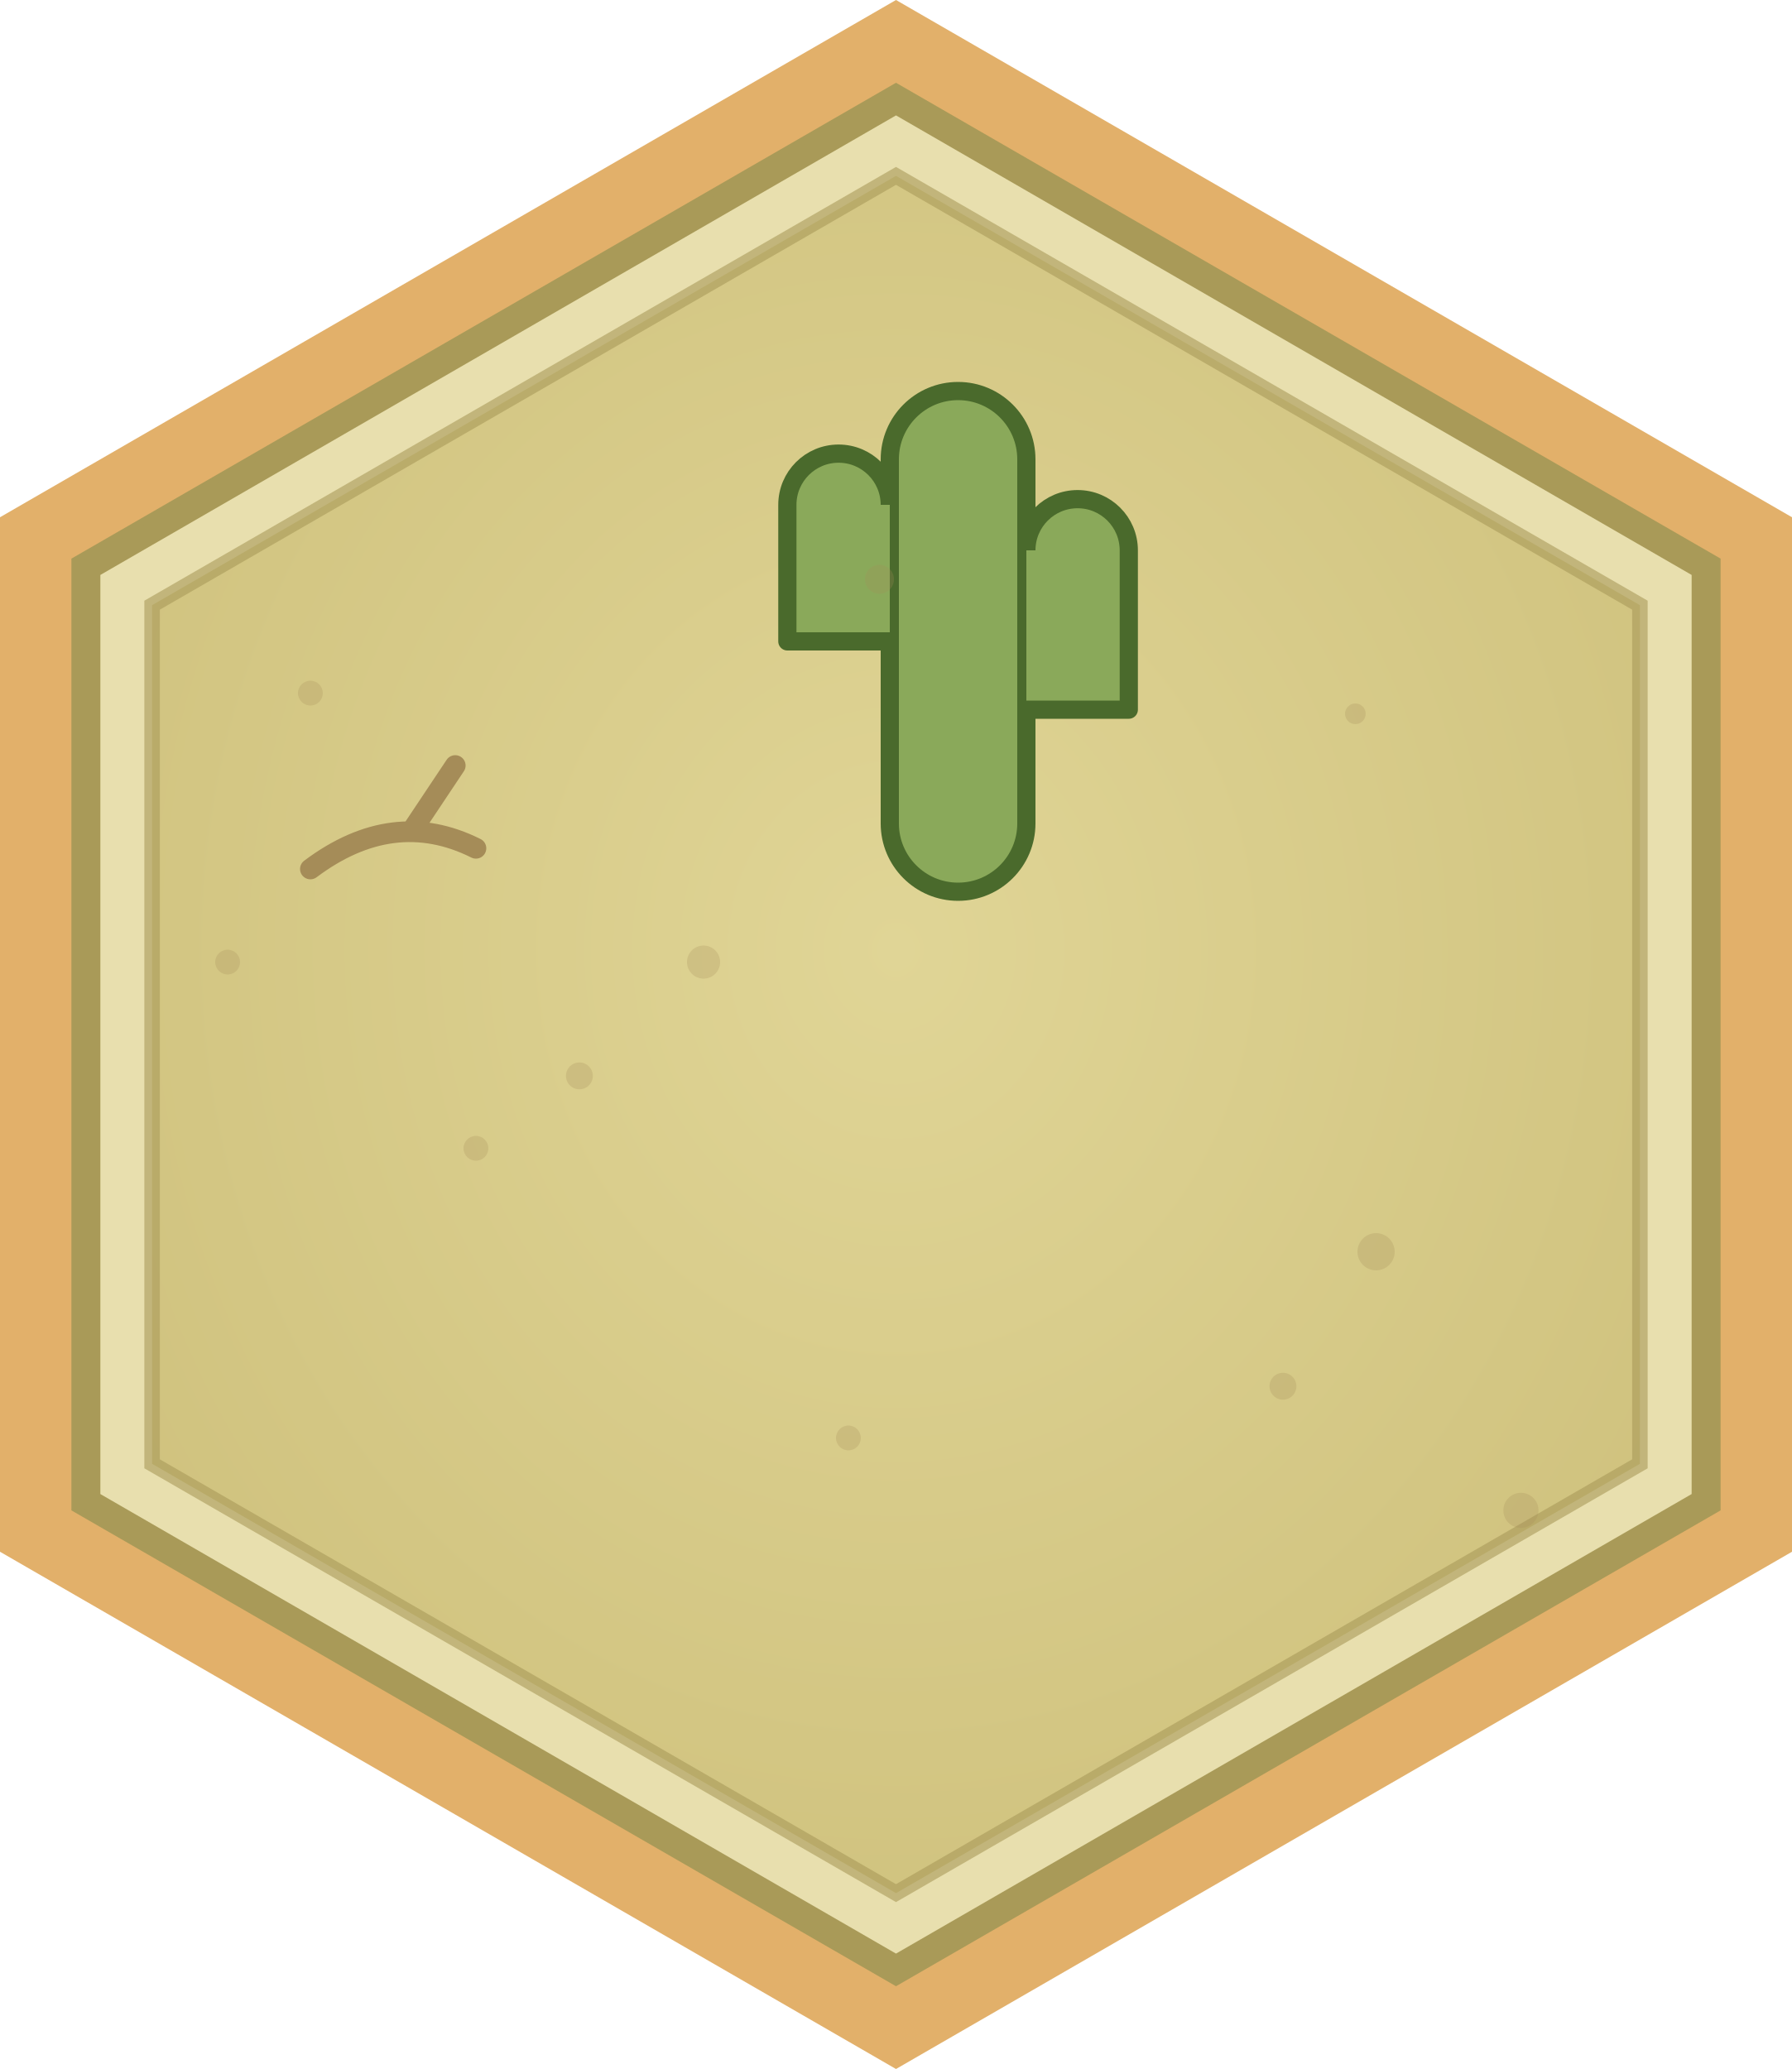
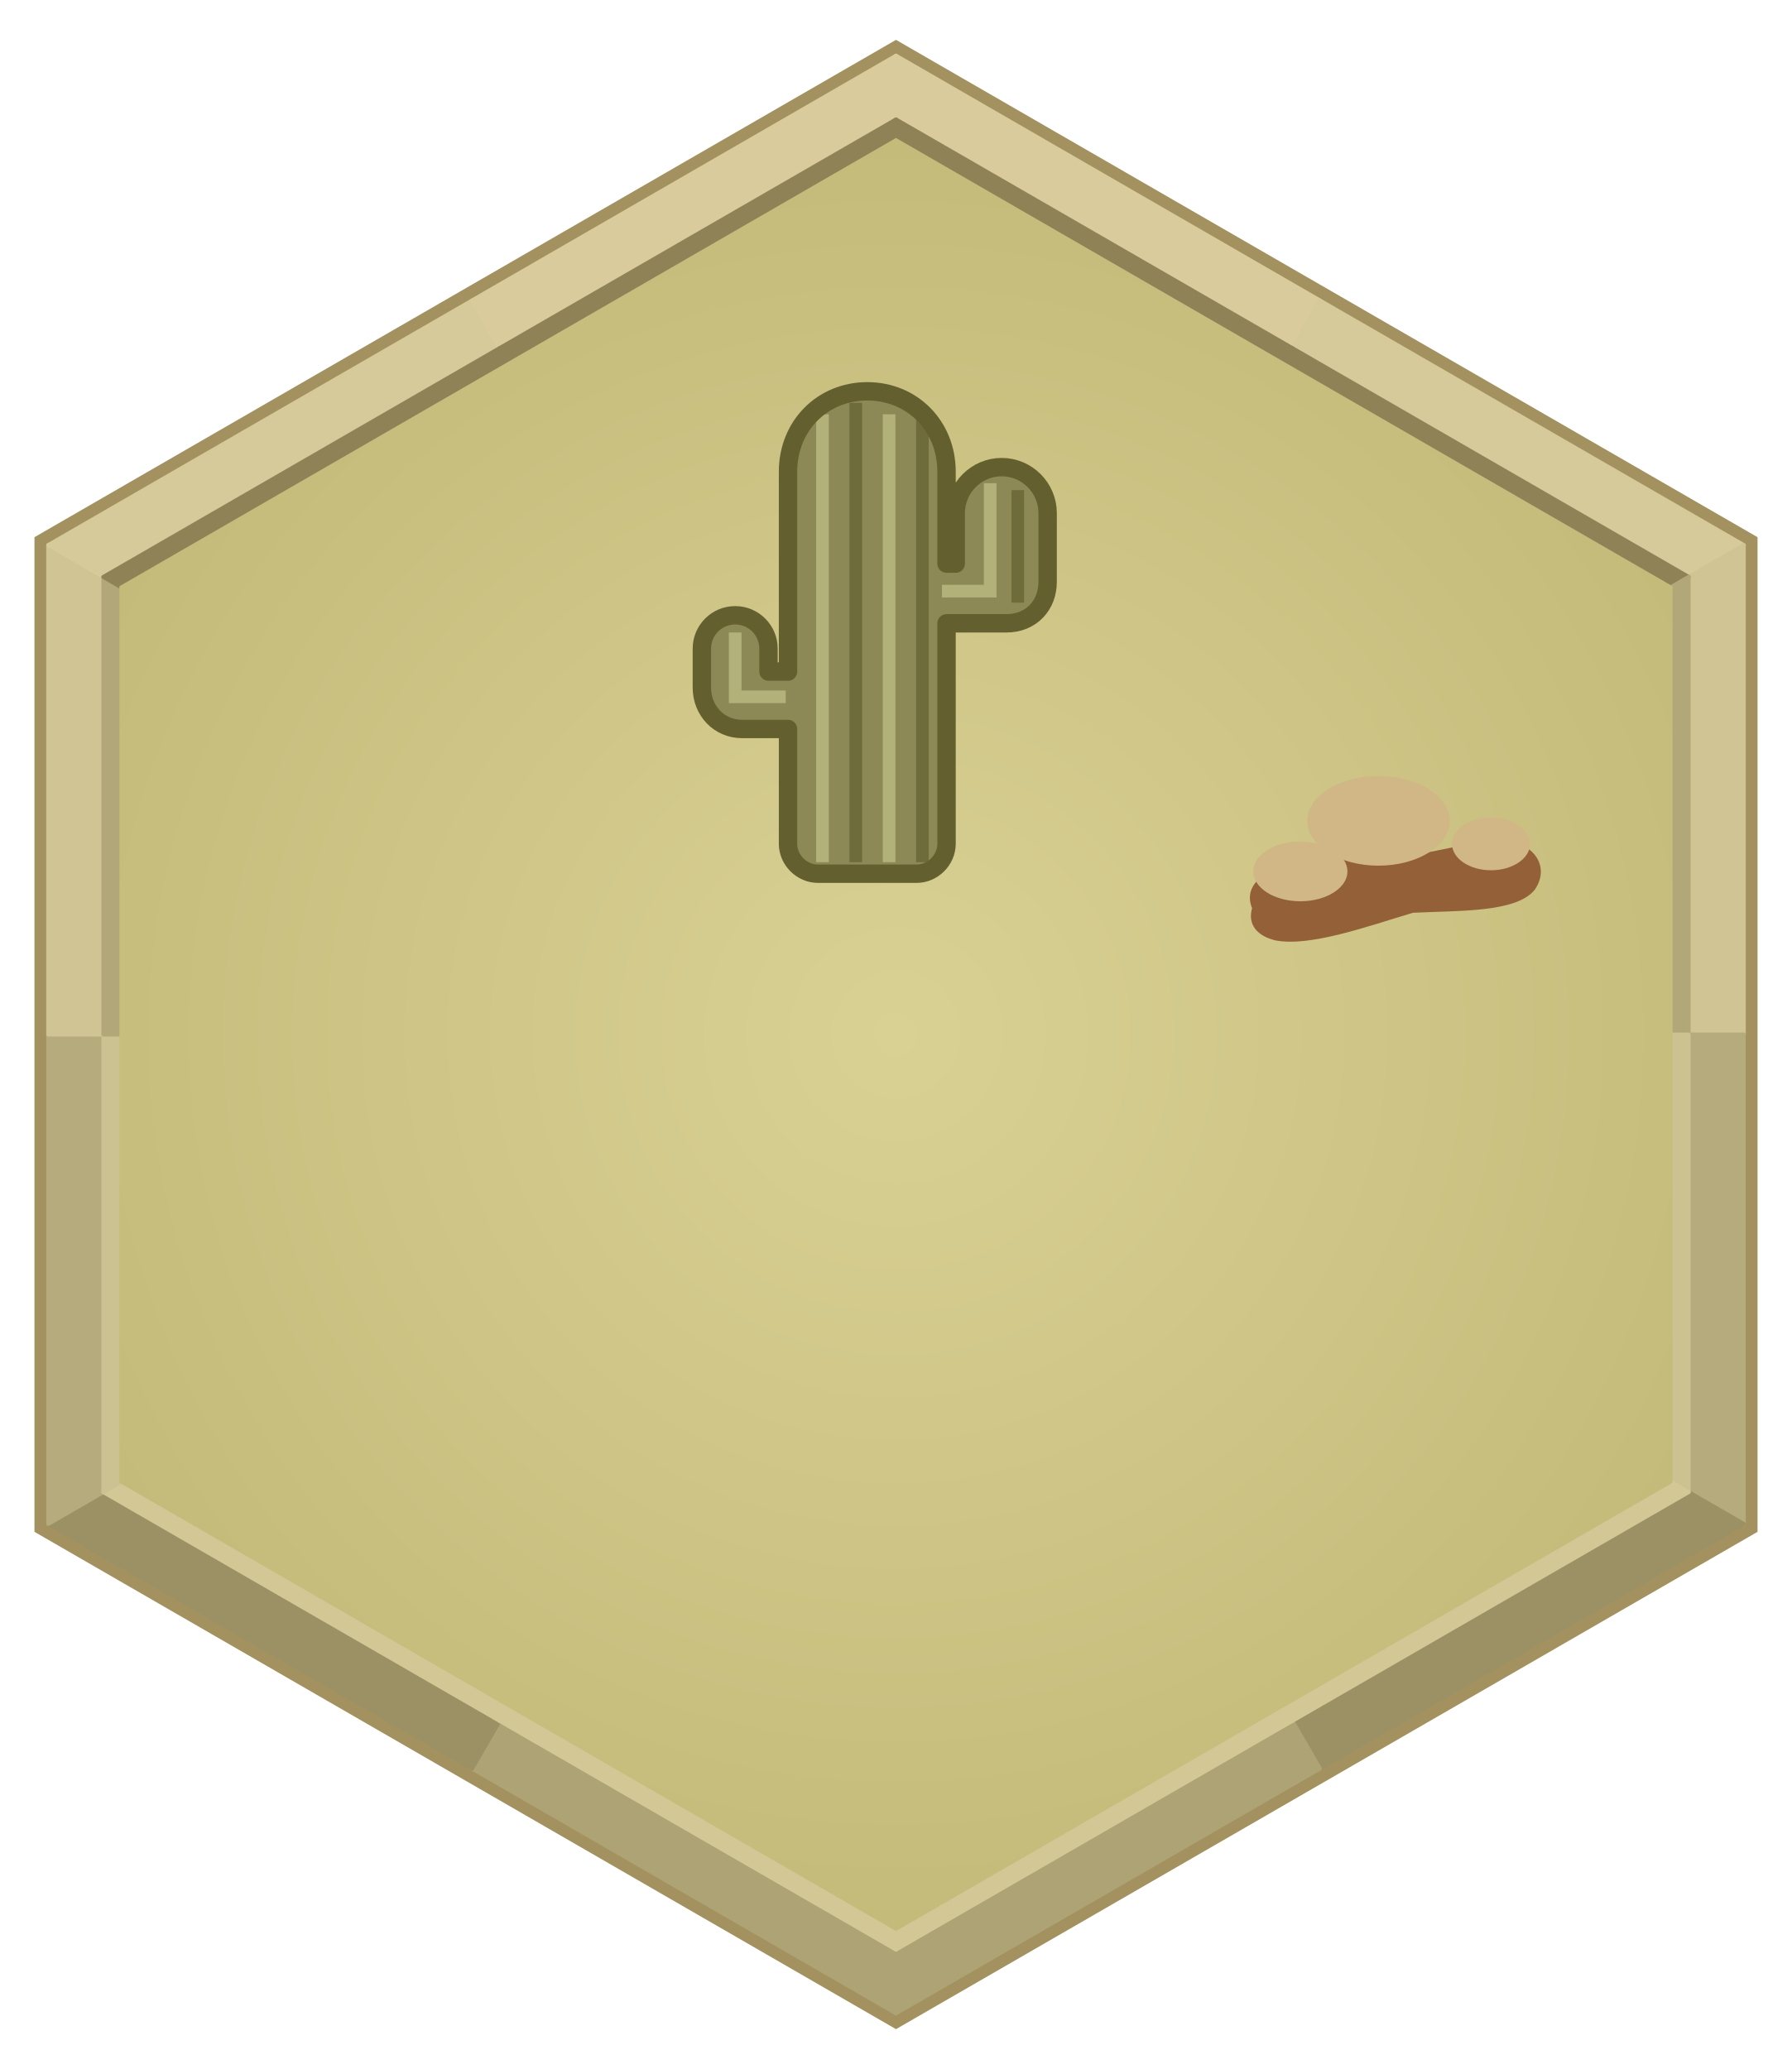
- <svg xmlns="http://www.w3.org/2000/svg" viewBox="0 0 173.2 200" width="173.2" height="200">
+ <svg xmlns="http://www.w3.org/2000/svg" width="173.2" height="200" viewBox="-78 -90.067 156 180.133">
  <defs>
-     <radialGradient id="gd" cx=".5" cy=".45" r=".7">
-       <stop offset="0" stop-color="#e0d596" />
-       <stop offset="1" stop-color="#cdbf7a" />
+     <radialGradient id="f" cx="0" cy="0" r="78.1" gradientUnits="userSpaceOnUse">
+       <stop offset="0" stop-color="#d9d094" />
+       <stop offset="1" stop-color="#c4bb7a" />
    </radialGradient>
-     <clipPath id="cd">
-       <polygon points="86.6,16.0 159.3,58.0 159.3,142.0 86.6,184.0 13.9,142.0 13.9,58.0" />
-     </clipPath>
  </defs>
-   <polygon points="86.6,0.0 173.2,50.0 173.2,150.0 86.6,200.0 -0.0,150.0 -0.0,50.0" fill="#e2b06a" />
-   <polygon points="86.6,8.0 166.3,54.0 166.3,146.0 86.6,192.0 6.9,146.0 6.9,54.0" fill="#a99a58" />
-   <polygon points="86.6,8.0 166.3,54.0 166.3,146.0 86.6,192.0 6.9,146.0 6.9,54.0" fill="#e8dfae" clip-path="polygon(0 0,100% 0,0 100%)" opacity=".0" />
-   <polygon points="86.6,10.0 164.5,55.0 164.5,145.0 86.6,190.0 8.7,145.0 8.7,55.0" fill="#e8dfae" stroke="#a99a58" stroke-width="2" />
-   <polygon points="86.6,17.0 158.5,58.5 158.5,141.5 86.6,183.0 14.7,141.5 14.7,58.5" fill="url(#gd)" stroke="#a99a58" stroke-width="1.5" stroke-opacity=".6" />
-   <g clip-path="url(#cd)">
-     <g transform="translate(92.6 62) scale(1.1)" stroke="#4a6a2c" stroke-width="1.6" stroke-linejoin="round" fill="#8aa95a">
-       <rect x="-6" y="-22" width="12" height="44" rx="6" />
-       <path d="M-6,0 h-9 v-12 a4.5,4.5 0 0 1 9,0" />
-       <path d="M6,6 h9 v-14 a4.5,4.5 0 0 0 -9,0" />
-     </g>
-     <path d="M30,84 q8,-6 16,-2 M40,80 l4,-6" stroke="#a58c58" stroke-width="2" fill="none" stroke-linecap="round" />
-     <circle cx="22" cy="93" r="1.2" fill="#a58c58" opacity="0.25" />
-     <circle cx="85" cy="56" r="1.4" fill="#a58c58" opacity="0.25" />
-     <circle cx="30" cy="67" r="1.2" fill="#a58c58" opacity="0.25" />
-     <circle cx="145" cy="36" r="1.6" fill="#a58c58" opacity="0.25" />
-     <circle cx="46" cy="111" r="1.2" fill="#a58c58" opacity="0.25" />
-     <circle cx="82" cy="139" r="1.2" fill="#a58c58" opacity="0.25" />
-     <circle cx="36" cy="43" r="0.9" fill="#a58c58" opacity="0.25" />
-     <circle cx="133" cy="121" r="1.8" fill="#a58c58" opacity="0.25" />
-     <circle cx="112" cy="28" r="1.5" fill="#a58c58" opacity="0.25" />
-     <circle cx="124" cy="134" r="1.3" fill="#a58c58" opacity="0.25" />
-     <circle cx="68" cy="93" r="1.6" fill="#a58c58" opacity="0.25" />
-     <circle cx="56" cy="104" r="1.3" fill="#a58c58" opacity="0.25" />
-     <circle cx="147" cy="146" r="1.7" fill="#a58c58" opacity="0.25" />
-     <circle cx="131" cy="69" r="1.0" fill="#a58c58" opacity="0.25" />
+   <polygon points="0.00,-86.60 75.00,-43.30 75.00,43.30 0.00,86.60 -75.00,43.30 -75.00,-43.30" fill="#a3925f" />
+   <polygon points="0.00,-85.22 36.90,-63.91 34.50,-59.76 0.00,-79.67" fill="#d9cb9c" stroke="#d9cb9c" stroke-width="0.35" stroke-linejoin="round" />
+   <polygon points="36.90,-63.91 73.80,-42.61 69.00,-39.84 34.50,-59.76" fill="#d6c99a" stroke="#d6c99a" stroke-width="0.35" stroke-linejoin="round" />
+   <polygon points="73.80,-42.61 73.80,0.00 69.00,0.00 69.00,-39.84" fill="#d0c394" stroke="#d0c394" stroke-width="0.35" stroke-linejoin="round" />
+   <polygon points="73.80,0.00 73.80,42.61 69.00,39.84 69.00,0.00" fill="#b6ab7d" stroke="#b6ab7d" stroke-width="0.35" stroke-linejoin="round" />
+   <polygon points="73.80,42.61 36.90,63.91 34.50,59.76 69.00,39.84" fill="#9c9165" stroke="#9c9165" stroke-width="0.35" stroke-linejoin="round" />
+   <polygon points="36.90,63.91 0.00,85.22 0.00,79.67 34.50,59.76" fill="#aea375" stroke="#aea375" stroke-width="0.35" stroke-linejoin="round" />
+   <polygon points="0.00,85.22 -36.90,63.91 -34.50,59.76 0.00,79.67" fill="#aea375" stroke="#aea375" stroke-width="0.35" stroke-linejoin="round" />
+   <polygon points="-36.90,63.91 -73.80,42.61 -69.00,39.84 -34.50,59.76" fill="#9c9165" stroke="#9c9165" stroke-width="0.35" stroke-linejoin="round" />
+   <polygon points="-73.80,42.61 -73.80,0.00 -69.00,0.00 -69.00,39.84" fill="#b6ab7d" stroke="#b6ab7d" stroke-width="0.35" stroke-linejoin="round" />
+   <polygon points="-73.80,0.00 -73.80,-42.61 -69.00,-39.84 -69.00,0.00" fill="#d0c394" stroke="#d0c394" stroke-width="0.35" stroke-linejoin="round" />
+   <polygon points="-73.80,-42.61 -36.90,-63.91 -34.50,-59.76 -69.00,-39.84" fill="#d6c99a" stroke="#d6c99a" stroke-width="0.35" stroke-linejoin="round" />
+   <polygon points="-36.90,-63.91 0.00,-85.22 0.00,-79.67 -34.50,-59.76" fill="#d9cb9c" stroke="#d9cb9c" stroke-width="0.35" stroke-linejoin="round" />
+   <polygon points="0.00,-79.67 34.50,-59.76 33.80,-58.54 0.00,-78.06" fill="#8f8256" stroke="#8f8256" stroke-width="0.35" stroke-linejoin="round" />
+   <polygon points="34.50,-59.76 69.00,-39.84 67.60,-39.03 33.80,-58.54" fill="#8f8256" stroke="#8f8256" stroke-width="0.35" stroke-linejoin="round" />
+   <polygon points="69.00,-39.84 69.00,0.00 67.60,0.00 67.60,-39.03" fill="#b2a779" stroke="#b2a779" stroke-width="0.35" stroke-linejoin="round" />
+   <polygon points="69.00,0.00 69.00,39.84 67.60,39.03 67.60,0.00" fill="#ccc190" stroke="#ccc190" stroke-width="0.35" stroke-linejoin="round" />
+   <polygon points="69.00,39.84 34.50,59.76 33.80,58.54 67.60,39.03" fill="#d3c795" stroke="#d3c795" stroke-width="0.35" stroke-linejoin="round" />
+   <polygon points="34.50,59.76 0.00,79.67 0.00,78.06 33.80,58.54" fill="#d3c795" stroke="#d3c795" stroke-width="0.35" stroke-linejoin="round" />
+   <polygon points="0.00,79.67 -34.50,59.76 -33.80,58.54 0.00,78.06" fill="#d3c795" stroke="#d3c795" stroke-width="0.35" stroke-linejoin="round" />
+   <polygon points="-34.50,59.76 -69.00,39.84 -67.60,39.03 -33.80,58.54" fill="#d3c795" stroke="#d3c795" stroke-width="0.35" stroke-linejoin="round" />
+   <polygon points="-69.00,39.84 -69.00,0.00 -67.60,0.00 -67.60,39.03" fill="#ccc190" stroke="#ccc190" stroke-width="0.35" stroke-linejoin="round" />
+   <polygon points="-69.00,0.00 -69.00,-39.84 -67.60,-39.03 -67.60,0.00" fill="#b2a779" stroke="#b2a779" stroke-width="0.35" stroke-linejoin="round" />
+   <polygon points="-69.00,-39.84 -34.50,-59.76 -33.80,-58.54 -67.60,-39.03" fill="#8f8256" stroke="#8f8256" stroke-width="0.35" stroke-linejoin="round" />
+   <polygon points="-34.50,-59.76 0.00,-79.67 0.00,-78.06 -33.80,-58.54" fill="#8f8256" stroke="#8f8256" stroke-width="0.35" stroke-linejoin="round" />
+   <polygon points="0.00,-78.06 67.60,-39.03 67.60,39.03 0.00,78.06 -67.60,39.03 -67.60,-39.03" fill="url(#f)" />
+   <clipPath id="ca">
+     <path d="M-9.4 -49 C-9.4 -53 -6.4 -56 -2.5 -56 C1.4 -56 4.4 -53 4.4 -49 L4.4 -41 L5.2 -41 L5.2 -45.4 C5.2 -47.6 7 -49.4 9.2 -49.4 C11.4 -49.4 13.2 -47.6 13.2 -45.4 L13.2 -39.4 C13.2 -37.4 11.8 -35.8 9.6 -35.8 L4.4 -35.8 L4.4 -16.6 C4.4 -15.2 3.2 -14 1.8 -14 L-6.8 -14 C-8.2 -14 -9.4 -15.2 -9.4 -16.6 L-9.4 -26.6 L-13.4 -26.6 C-15.4 -26.6 -16.9 -28.2 -16.9 -30.2 L-16.9 -33.6 C-16.9 -35.2 -15.6 -36.5 -14 -36.5 C-12.4 -36.5 -11.1 -35.2 -11.1 -33.6 L-11.1 -31.6 L-9.4 -31.6 Z" />
+   </clipPath>
+   <path d="M-9.4 -49 C-9.4 -53 -6.4 -56 -2.5 -56 C1.4 -56 4.4 -53 4.4 -49 L4.4 -41 L5.2 -41 L5.2 -45.4 C5.2 -47.6 7 -49.4 9.2 -49.4 C11.4 -49.4 13.2 -47.6 13.2 -45.4 L13.2 -39.4 C13.2 -37.4 11.8 -35.8 9.6 -35.8 L4.4 -35.8 L4.4 -16.6 C4.4 -15.2 3.2 -14 1.8 -14 L-6.8 -14 C-8.2 -14 -9.4 -15.2 -9.4 -16.6 L-9.4 -26.6 L-13.4 -26.6 C-15.4 -26.6 -16.9 -28.2 -16.9 -30.2 L-16.9 -33.6 C-16.9 -35.2 -15.6 -36.5 -14 -36.5 C-12.4 -36.5 -11.1 -35.2 -11.1 -33.6 L-11.1 -31.6 L-9.4 -31.6 Z" fill="#8c8957" />
+   <g clip-path="url(#ca)" fill="none" stroke-width="1.1">
+     <path d="M-6.4 -54 V-15 M-0.6 -54 V-15" stroke="#b1b179" />
+     <path d="M-3.5 -55 V-15 M2.3 -54 V-15" stroke="#6f6c3b" />
+     <path d="M8.2 -48 V-38.6 H4" stroke="#b1b179" />
+     <path d="M10.6 -47.4 V-37.6" stroke="#6f6c3b" />
+     <path d="M-14 -35 V-29.4 H-9.6" stroke="#b1b179" />
  </g>
+   <path d="M-9.4 -49 C-9.4 -53 -6.4 -56 -2.5 -56 C1.4 -56 4.4 -53 4.4 -49 L4.4 -41 L5.2 -41 L5.2 -45.4 C5.2 -47.6 7 -49.4 9.2 -49.4 C11.4 -49.4 13.2 -47.6 13.2 -45.4 L13.2 -39.4 C13.2 -37.4 11.8 -35.8 9.6 -35.8 L4.4 -35.8 L4.4 -16.6 C4.4 -15.2 3.2 -14 1.8 -14 L-6.8 -14 C-8.2 -14 -9.4 -15.2 -9.4 -16.6 L-9.4 -26.6 L-13.4 -26.6 C-15.4 -26.6 -16.9 -28.2 -16.9 -30.2 L-16.9 -33.6 C-16.9 -35.2 -15.6 -36.5 -14 -36.5 C-12.4 -36.5 -11.1 -35.2 -11.1 -33.6 L-11.1 -31.6 L-9.4 -31.6 Z" fill="none" stroke="#635f2f" stroke-width="1.6" stroke-linejoin="round" />
+   <path d="M31 -11 C30 -13.4 33 -15 37 -15.6 L44 -15.4 L52 -17 C55.6 -17 57 -14.6 55.6 -12.6 C54 -10.6 49 -10.8 45 -10.6 C41 -9.4 36 -7.6 33 -8.2 C31.4 -8.6 30.6 -9.6 31 -11 Z" fill="#936037" />
+   <ellipse cx="42" cy="-18.6" rx="6.2" ry="3.9" fill="#d0b785" />
+   <ellipse cx="51.8" cy="-16.6" rx="3.4" ry="2.3" fill="#d0b785" />
+   <ellipse cx="35.2" cy="-14.2" rx="4.1" ry="2.6" fill="#d0b785" />
</svg>
